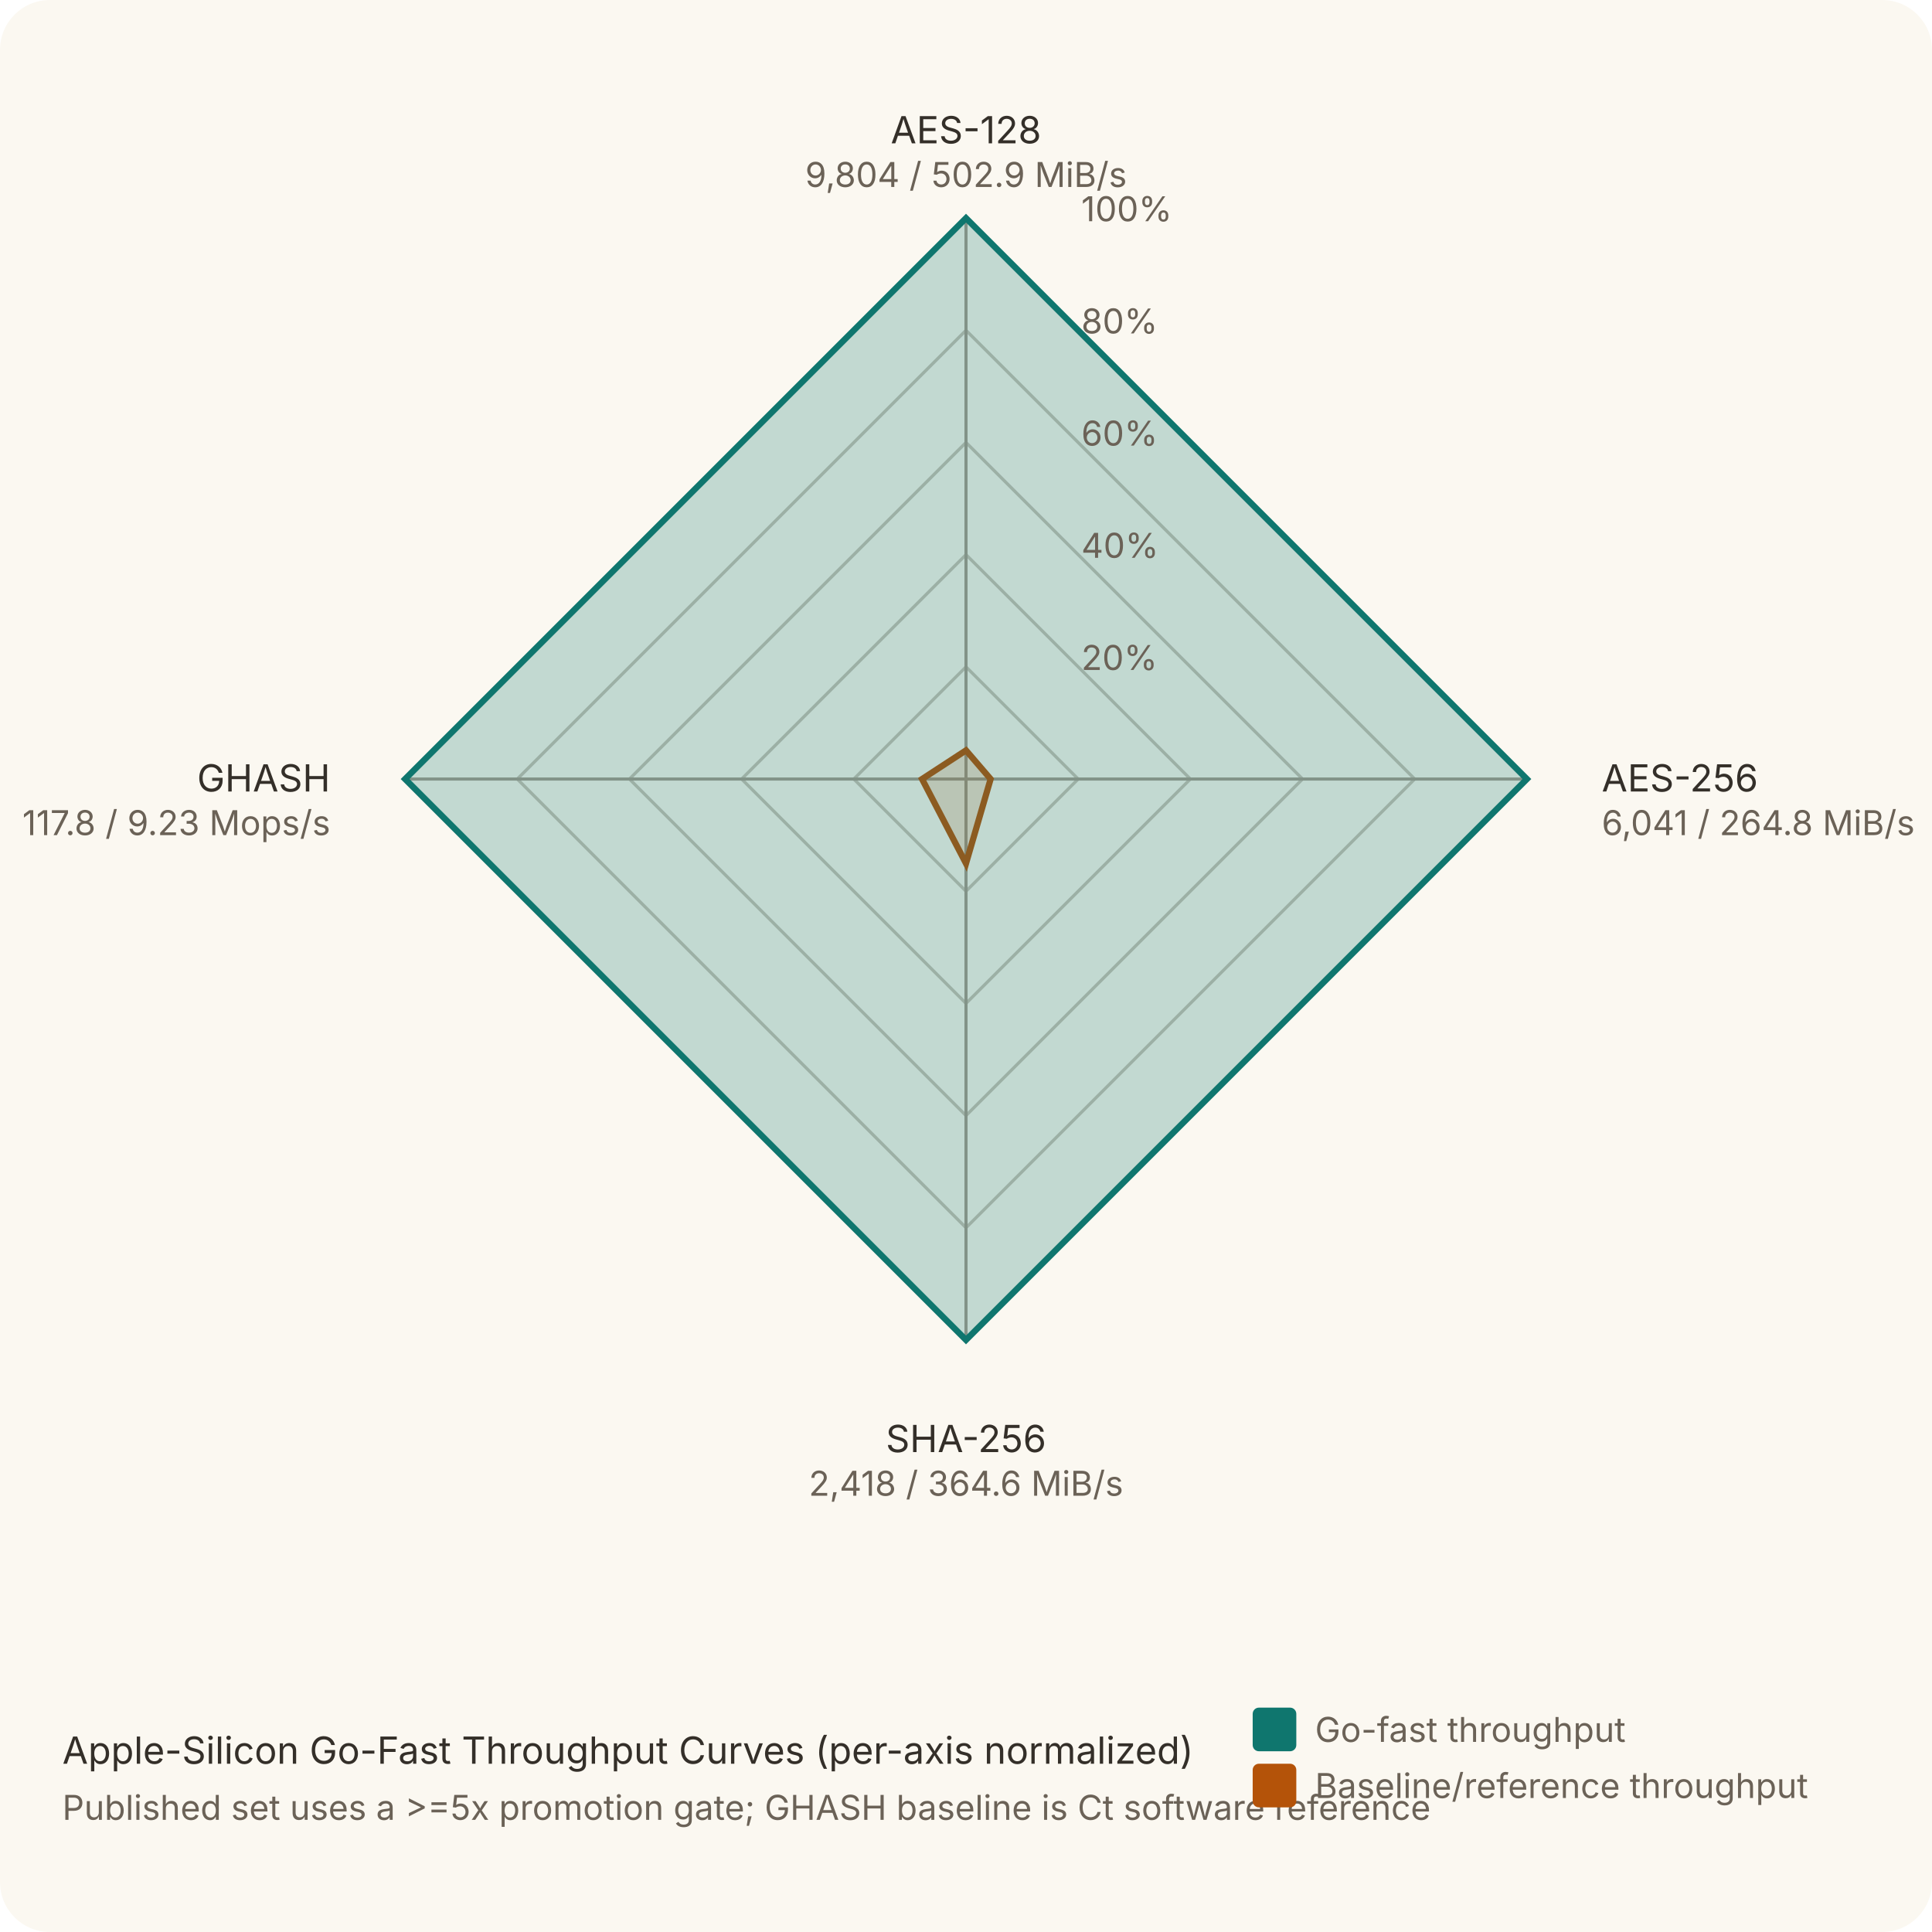
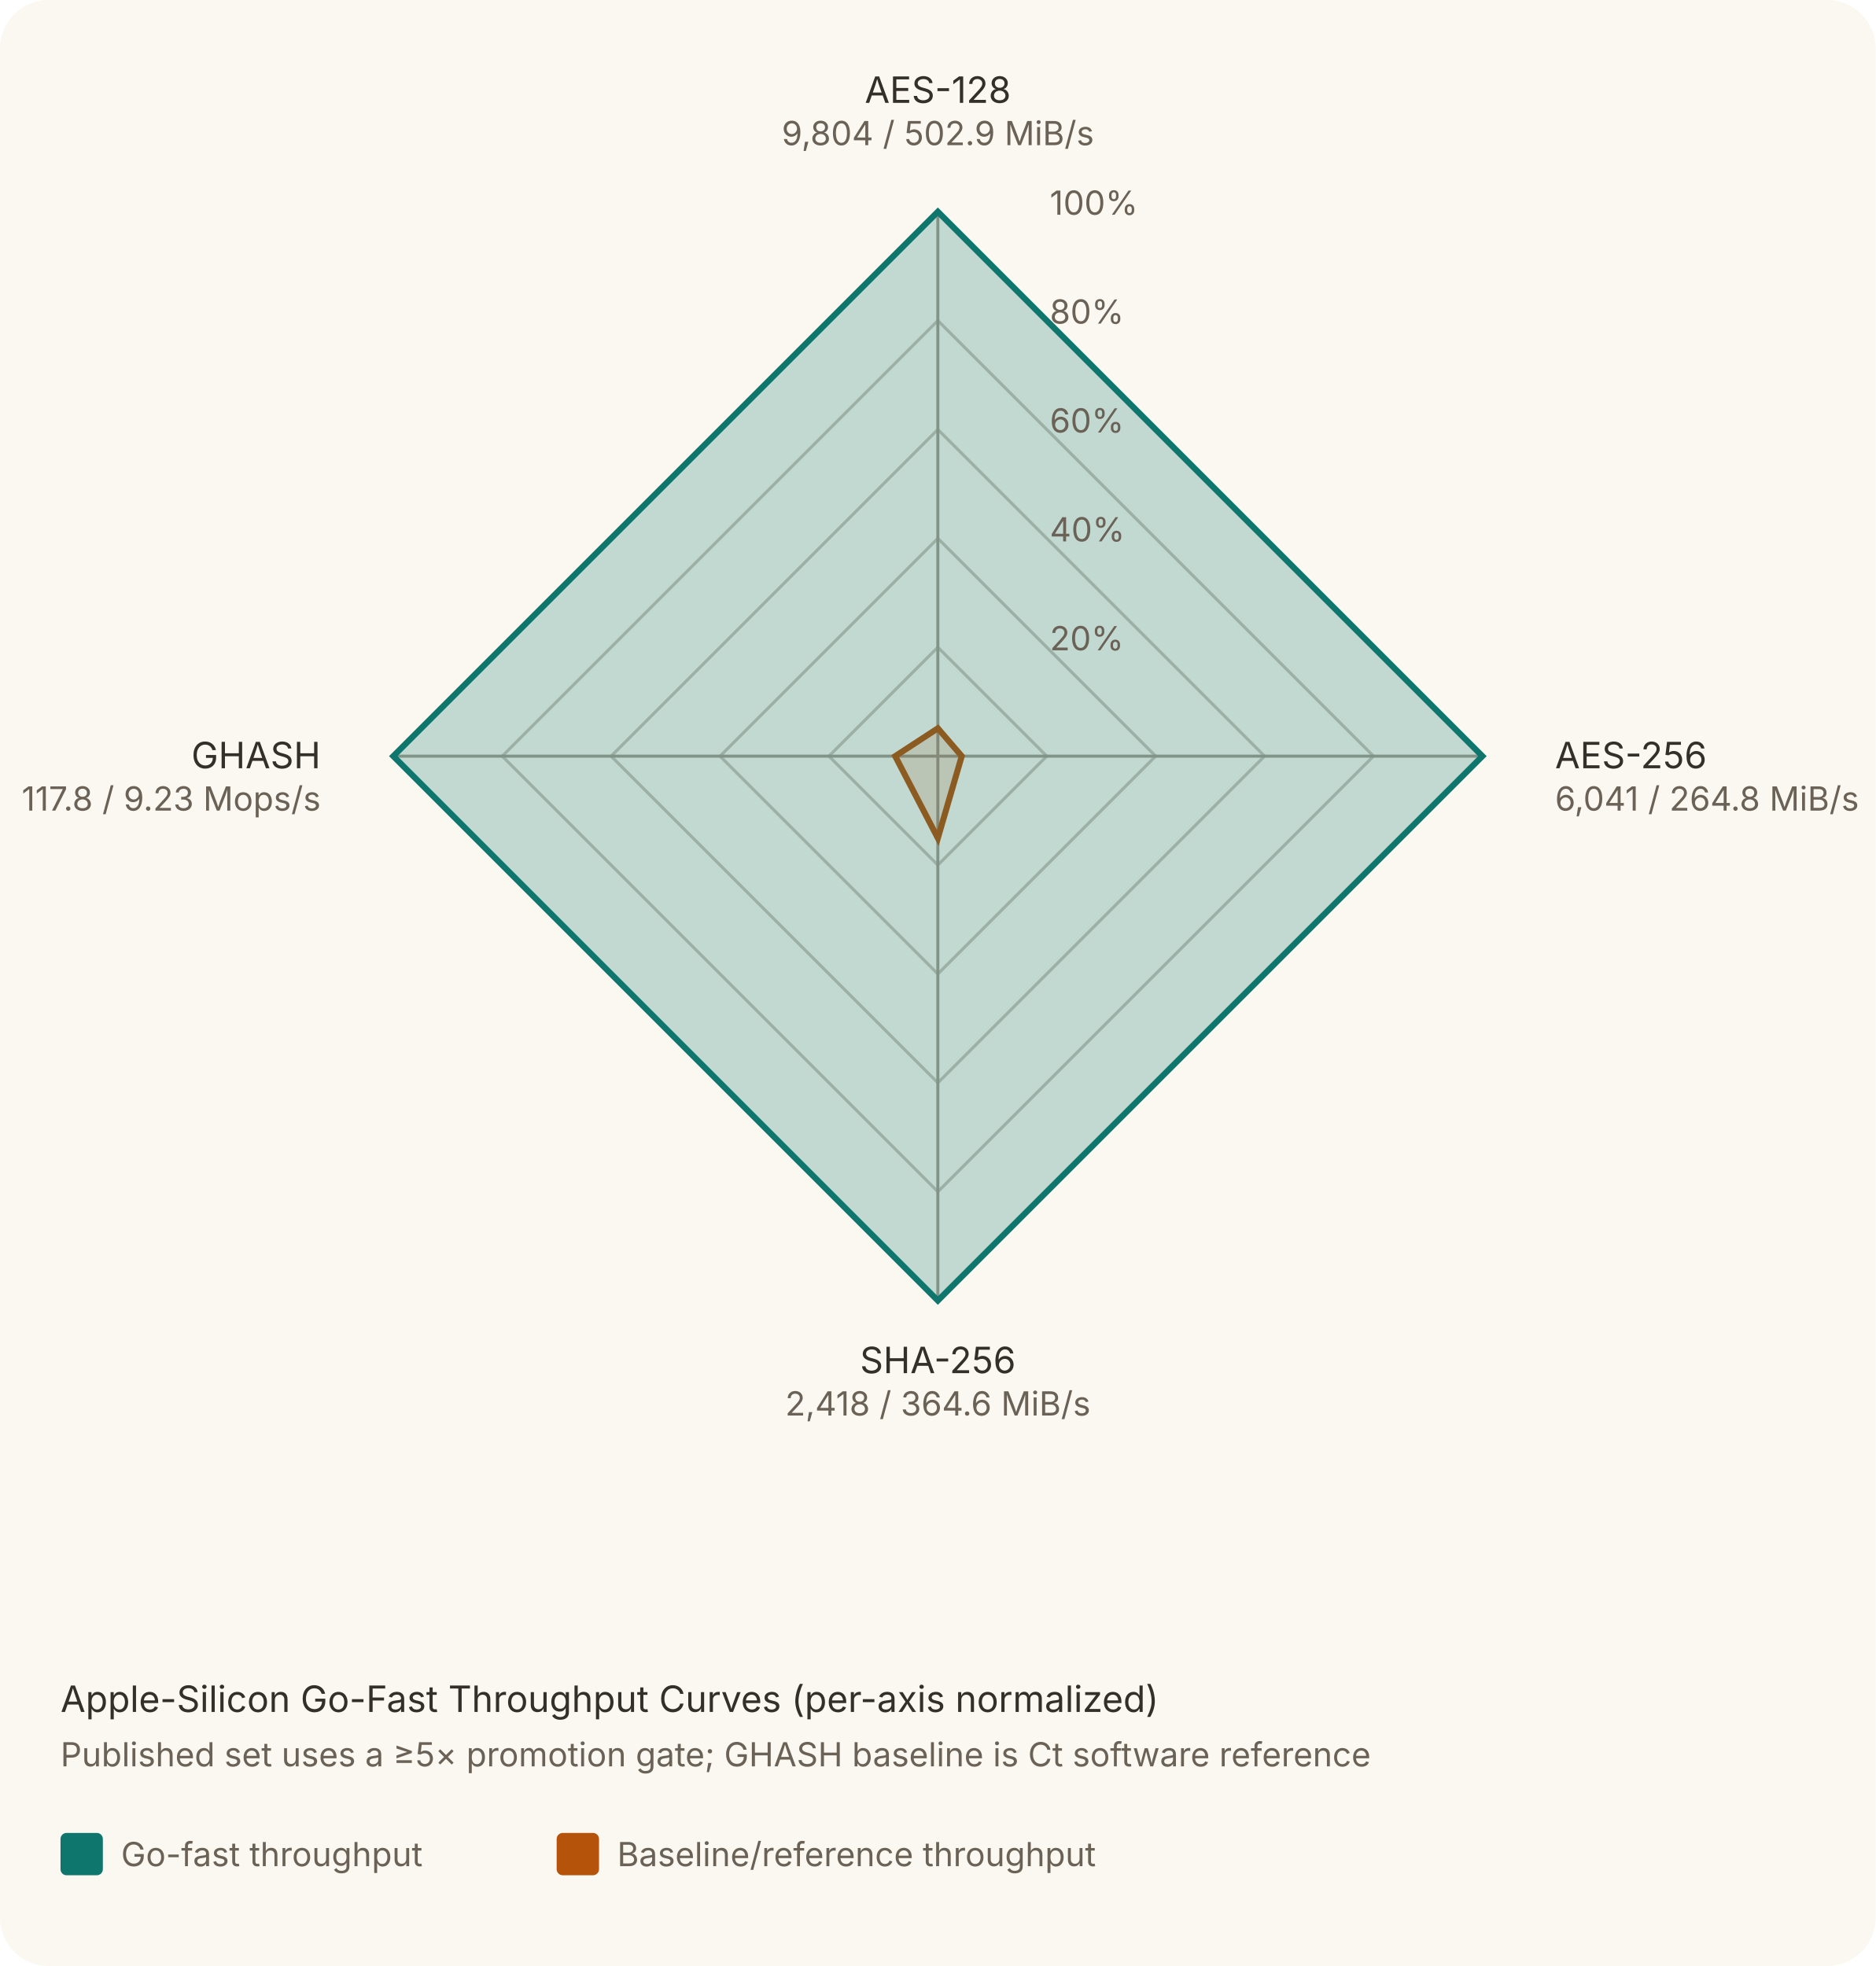
- <svg xmlns="http://www.w3.org/2000/svg" width="620" height="620" viewBox="0 0 620 620" role="img" aria-labelledby="title desc">
+ <svg xmlns="http://www.w3.org/2000/svg" width="620" height="650" viewBox="0 0 620 650" role="img" aria-labelledby="title desc">
  <style>
    .bg { fill: #fbf8f1; }
    .grid { fill: none; stroke: #c9c2b7; stroke-width: 1; }
    .axis { stroke: #a79d90; stroke-width: 1; }
    .label { fill: #342f29; font: 12px ui-sans-serif, -apple-system, BlinkMacSystemFont, "Segoe UI", sans-serif; }
    .small { fill: #6b6257; font: 11px ui-sans-serif, -apple-system, BlinkMacSystemFont, "Segoe UI", sans-serif; }
    .base-fill { fill: #b45309; fill-opacity: 0.16; stroke: #b45309; stroke-width: 2; }
    .fast-fill { fill: #0f766e; fill-opacity: 0.24; stroke: #0f766e; stroke-width: 2; }
  </style>
-   <rect class="bg" x="0" y="0" width="620" height="620" rx="16" />
+   <rect class="bg" x="0" y="0" width="620" height="650" rx="16" />
  <polygon class="grid" points="310.0,214.0 346.0,250.0 310.0,286.0 274.0,250.0" />
  <polygon class="grid" points="310.0,178.0 382.0,250.0 310.0,322.0 238.0,250.0" />
  <polygon class="grid" points="310.0,142.0 418.0,250.0 310.0,358.0 202.0,250.0" />
  <polygon class="grid" points="310.0,106.0 454.0,250.0 310.0,394.0 166.0,250.0" />
  <polygon class="grid" points="310.0,70.0 490.0,250.0 310.0,430.0 130.0,250.0" />
  <line class="axis" x1="310" y1="250" x2="310.0" y2="70.0" />
  <line class="axis" x1="310" y1="250" x2="490.0" y2="250.0" />
  <line class="axis" x1="310" y1="250" x2="310.0" y2="430.0" />
  <line class="axis" x1="310" y1="250" x2="130.0" y2="250.0" />
  <polygon class="base-fill" points="310.0,240.8 317.9,250.0 310.0,277.1 295.9,250.0" />
  <polygon class="fast-fill" points="310.0,70.0 490.0,250.0 310.0,430.0 130.0,250.0" />
  <text class="small" x="347" y="215">20%</text>
  <text class="small" x="347" y="179">40%</text>
  <text class="small" x="347" y="143">60%</text>
  <text class="small" x="347" y="107">80%</text>
  <text class="small" x="347" y="71">100%</text>
-   <text class="label" x="310.0" y="46.0" text-anchor="middle">AES-128</text>
-   <text class="small" x="310.0" y="60.0" text-anchor="middle">9,804 / 502.9 MiB/s</text>
+   <text class="label" x="310.0" y="34.0" text-anchor="middle">AES-128</text>
+   <text class="small" x="310.0" y="48.0" text-anchor="middle">9,804 / 502.9 MiB/s</text>
  <text class="label" x="514.0" y="254.0" text-anchor="start">AES-256</text>
  <text class="small" x="514.0" y="268.0" text-anchor="start">6,041 / 264.8 MiB/s</text>
-   <text class="label" x="310.0" y="466.0" text-anchor="middle">SHA-256</text>
-   <text class="small" x="310.0" y="480.0" text-anchor="middle">2,418 / 364.6 MiB/s</text>
+   <text class="label" x="310.0" y="454.0" text-anchor="middle">SHA-256</text>
+   <text class="small" x="310.0" y="468.0" text-anchor="middle">2,418 / 364.6 MiB/s</text>
  <text class="label" x="106.0" y="254.0" text-anchor="end">GHASH</text>
  <text class="small" x="106.0" y="268.0" text-anchor="end">117.8 / 9.23 Mops/s</text>
  <text class="label" x="20" y="566">Apple-Silicon Go-Fast Throughput Curves (per-axis normalized)</text>
-   <text class="small" x="20" y="584">Published set uses a &gt;=5x promotion gate; GHASH baseline is Ct software reference</text>
-   <rect x="402" y="548" width="14" height="14" fill="#0f766e" rx="2" />
-   <text class="small" x="422" y="559">Go-fast throughput</text>
-   <rect x="402" y="566" width="14" height="14" fill="#b45309" rx="2" />
-   <text class="small" x="422" y="577">Baseline/reference throughput</text>
+   <text class="small" x="20" y="584">Published set uses a ≥5× promotion gate; GHASH baseline is Ct software reference</text>
+   <rect x="20" y="606" width="14" height="14" fill="#0f766e" rx="2" />
+   <text class="small" x="40" y="617">Go-fast throughput</text>
+   <rect x="184" y="606" width="14" height="14" fill="#b45309" rx="2" />
+   <text class="small" x="204" y="617">Baseline/reference throughput</text>
</svg>
